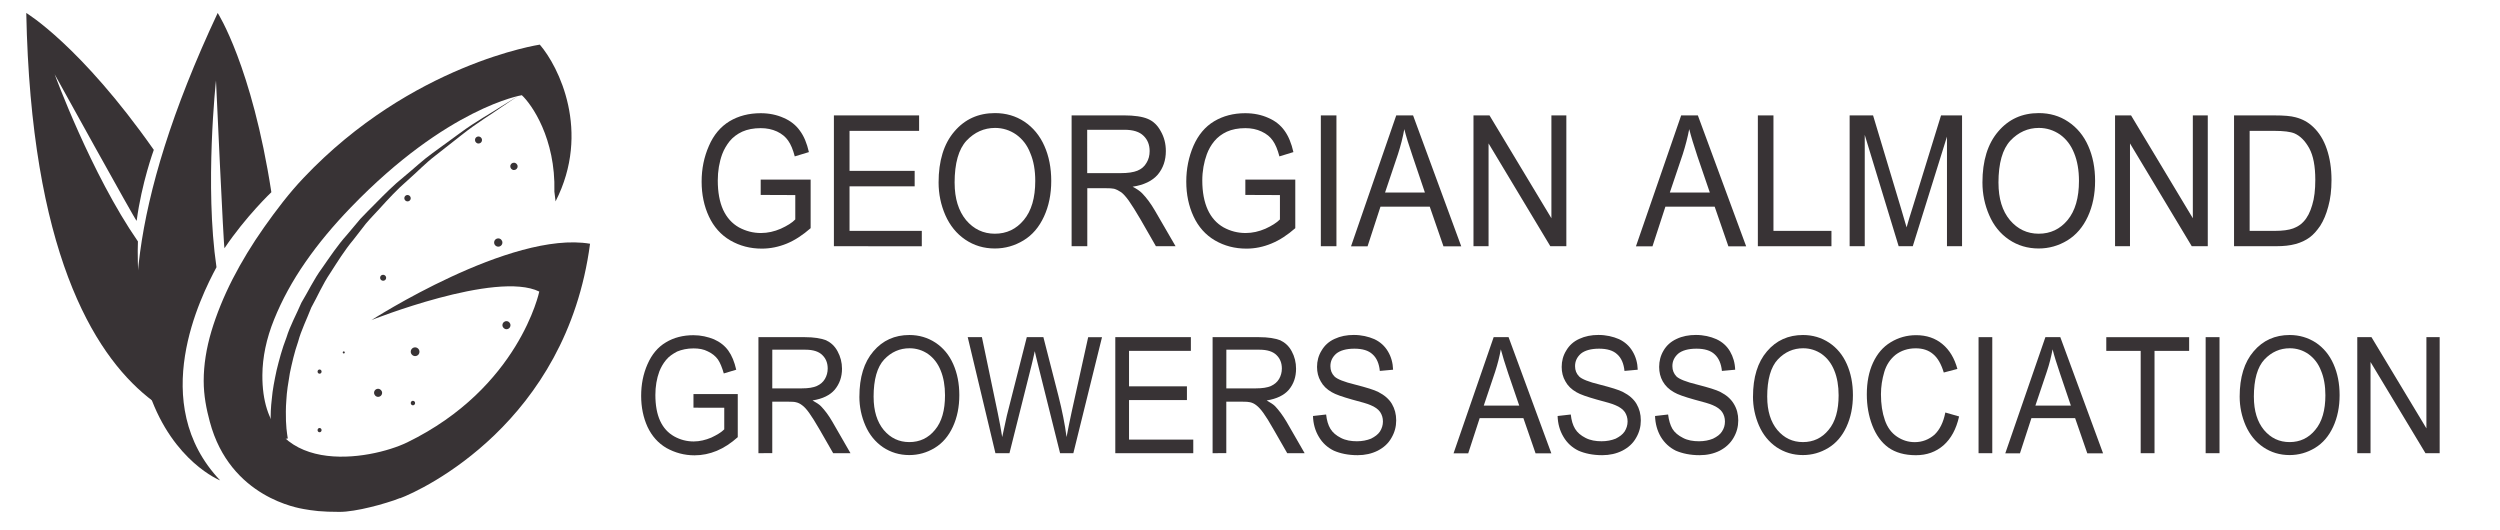
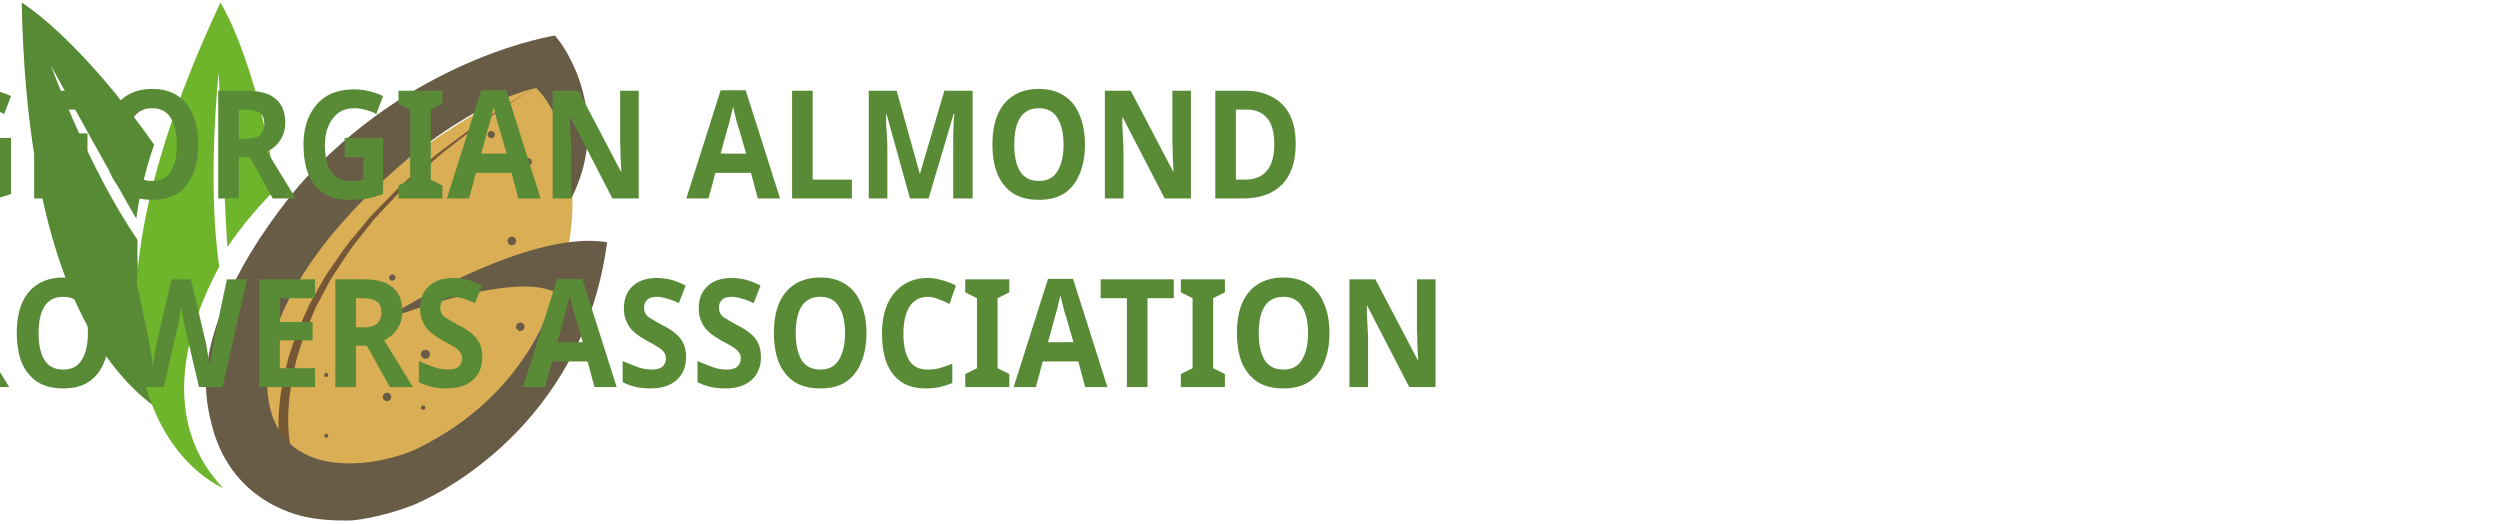
- <svg xmlns="http://www.w3.org/2000/svg" width="90.7" height="19.2" viewBox="0 0 90.7 19.2" id="svg3956" version="1.1">
-   <defs id="defs3958">
-     <clipPath clipPathUnits="userSpaceOnUse" id="clipPath16">
-       <path d="m 0,294.799 294.799,0 L 294.799,0 0,0 0,294.799 Z" id="path18" />
-     </clipPath>
-   </defs>
+ <svg xmlns="http://www.w3.org/2000/svg" width="91.7" height="19.2" viewBox="0 0 91.7 19.2" id="svg2" version="1.1">
+   <defs id="defs4" />
  <g id="layer1" transform="translate(0,-1033.162)">
-     <flowRoot xml:space="preserve" id="flowRoot6588" style="fill:black;stroke:none;stroke-opacity:1;stroke-width:1px;stroke-linejoin:miter;stroke-linecap:butt;fill-opacity:1;font-family:sans-serif;font-style:normal;font-weight:normal;font-size:40px;line-height:125%;letter-spacing:0px;word-spacing:0px">
-       <flowRegion id="flowRegion6590">
-         <rect id="rect6592" width="137" height="48" x="-6.75" y="-4.8" />
-       </flowRegion>
-       <flowPara id="flowPara6594" />
-     </flowRoot>
-     <path style="fill:#383335;fill-opacity:1;fill-rule:nonzero;stroke:none" d="m 6.216,1048.152 c -0.272,-0.155 -0.558,-0.345 -0.849,-0.579 -2.005,-1.617 -4.243,-5.348 -4.414,-13.94 0,0 1.966,1.174 4.627,4.966 0,0 -0.442,1.203 -0.622,2.576 -0.009,0.055 -2.975,-5.318 -2.975,-5.318 0,0 1.32,3.606 3.021,6.064 -0.023,0.751 -0.041,2.73 0.828,4.433 0.522,1.023 0.384,1.798 0.384,1.798" id="path6151" />
-     <path style="fill:#383335;fill-opacity:1;fill-rule:nonzero;stroke:none" d="m 7.987,1050.591 c 0,0 -6.794,-2.682 -0.089,-16.959 0,0 1.24,1.922 1.947,6.503 0,0 -0.929,0.883 -1.7,2.032 -0.03,0.046 -0.309,-6.085 -0.309,-6.085 0,0 -0.416,3.82 0.018,6.774 -0.565,1.058 -2.526,4.931 0.133,7.735" id="path6153" />
-     <path style="fill:#383335;fill-opacity:1;fill-rule:nonzero;stroke:none" d="m 9.868,1049.175 c 0,0 -0.009,-0.07 -0.025,-0.19 -0.016,-0.135 -0.023,-0.309 -0.027,-0.54 0.002,-0.229 0.007,-0.503 0.046,-0.817 0.025,-0.313 0.094,-0.661 0.174,-1.036 0.092,-0.373 0.197,-0.776 0.357,-1.186 0.128,-0.421 0.355,-0.826 0.542,-1.263 0.247,-0.407 0.455,-0.856 0.751,-1.256 0.286,-0.41 0.565,-0.831 0.902,-1.206 l 0.485,-0.577 c 0.169,-0.185 0.352,-0.357 0.524,-0.535 0.346,-0.352 0.689,-0.698 1.057,-0.993 0.364,-0.298 0.691,-0.613 1.043,-0.863 0.346,-0.254 0.675,-0.492 0.979,-0.714 0.602,-0.446 1.158,-0.741 1.519,-0.981 0.371,-0.232 0.584,-0.364 0.584,-0.364 0,0 -0.206,0.139 -0.57,0.384 -0.355,0.254 -0.895,0.57 -1.481,1.037 -0.293,0.231 -0.611,0.481 -0.947,0.744 -0.341,0.261 -0.654,0.588 -1.005,0.897 -0.352,0.302 -0.68,0.657 -1.007,1.018 -0.165,0.181 -0.339,0.357 -0.497,0.545 l -0.455,0.586 c -0.318,0.38 -0.577,0.801 -0.84,1.21 -0.272,0.401 -0.46,0.845 -0.684,1.245 -0.165,0.428 -0.368,0.827 -0.476,1.234 -0.14,0.398 -0.224,0.783 -0.3,1.14 -0.062,0.359 -0.114,0.689 -0.128,0.982 -0.025,0.295 -0.018,0.549 -0.014,0.757 0.011,0.205 0.023,0.375 0.041,0.471 0.011,0.097 0.027,0.165 0.027,0.165 z m 0,0" id="path6155" />
-     <path style="fill:#383335;fill-opacity:1;fill-rule:nonzero;stroke:none" d="m 13.467,1044.781 c 0,0 5.064,-3.265 7.94,-2.776 -0.858,6.495 -6.08,8.934 -6.904,9.238 l 0.011,-0.012 c -0.13,0.055 -0.293,0.11 -0.483,0.167 -0.19,0.062 -0.387,0.112 -0.593,0.163 -0.206,0.053 -0.407,0.091 -0.606,0.124 -0.197,0.033 -0.371,0.048 -0.517,0.048 -0.302,0 -0.558,-0.01 -0.769,-0.029 -0.208,-0.022 -0.387,-0.046 -0.529,-0.074 -0.144,-0.029 -2.668,-0.4 -3.405,-3.167 -0.124,-0.46 -0.222,-0.948 -0.222,-1.483 0,-0.574 0.094,-1.174 0.279,-1.798 0.188,-0.625 0.444,-1.254 0.769,-1.893 0.327,-0.636 0.707,-1.263 1.146,-1.885 0.439,-0.62 0.899,-1.229 1.426,-1.785 3.924,-4.144 8.574,-4.838 8.574,-4.838 0.686,0.794 1.865,3.154 0.572,5.687 l -0.043,-0.353 c 0.05,-1.931 -0.828,-3.174 -1.181,-3.499 0,0 -2.7,0.435 -6.211,4.078 -0.618,0.641 -1.167,1.295 -1.641,1.979 -0.474,0.682 -0.851,1.375 -1.135,2.078 -0.284,0.703 -0.421,1.375 -0.426,2.019 -0.023,3.837 3.954,3.073 5.254,2.442 4.066,-1.98 4.792,-5.472 4.792,-5.472 -1.563,-0.769 -6.101,1.039 -6.101,1.039" id="path6157" />
-     <path style="fill:#383335;fill-opacity:1;fill-rule:nonzero;stroke:none" d="m 14.902,1040.353 c 0,0.067 -0.053,0.116 -0.117,0.116 -0.064,0 -0.117,-0.055 -0.117,-0.116 0,-0.067 0.053,-0.117 0.117,-0.117 0.064,0 0.117,0.055 0.117,0.117" id="path6159" />
-     <path style="fill:#383335;fill-opacity:1;fill-rule:nonzero;stroke:none" d="m 18.227,1041.962 c 0,0.082 -0.066,0.149 -0.149,0.149 -0.085,0 -0.151,-0.07 -0.151,-0.149 0,-0.085 0.066,-0.151 0.151,-0.151 0.082,0 0.149,0.07 0.149,0.151" id="path6161" />
-     <path style="fill:#383335;fill-opacity:1;fill-rule:nonzero;stroke:none" d="m 12.509,1045.948 c 0,0.022 -0.016,0.038 -0.037,0.038 -0.021,0 -0.037,-0.017 -0.037,-0.038 0,-0.022 0.016,-0.038 0.037,-0.038 0.021,0 0.037,0.017 0.037,0.038" id="path6163" />
-     <path style="fill:#383335;fill-opacity:1;fill-rule:nonzero;stroke:none" d="m 14.01,1043.241 c 0,0.062 -0.05,0.107 -0.11,0.107 -0.062,0 -0.11,-0.051 -0.11,-0.107 0,-0.065 0.048,-0.11 0.11,-0.11 0.059,0 0.11,0.05 0.11,0.11" id="path6165" />
-     <path style="fill:#383335;fill-opacity:1;fill-rule:nonzero;stroke:none" d="m 18.779,1039.198 c 0,0.076 -0.059,0.133 -0.133,0.133 -0.073,0 -0.133,-0.062 -0.133,-0.133 0,-0.077 0.059,-0.133 0.133,-0.133 0.073,0 0.133,0.062 0.133,0.133" id="path6167" />
-     <path style="fill:#383335;fill-opacity:1;fill-rule:nonzero;stroke:none" d="m 15.218,1045.923 c 0,0.091 -0.071,0.158 -0.158,0.158 -0.087,0 -0.158,-0.075 -0.158,-0.158 0,-0.09 0.071,-0.159 0.158,-0.159 0.087,0 0.158,0.074 0.158,0.159" id="path6169" />
-     <path style="fill:#383335;fill-opacity:1;fill-rule:nonzero;stroke:none" d="m 13.863,1047.413 c 0,0.084 -0.066,0.147 -0.146,0.147 -0.08,0 -0.146,-0.07 -0.146,-0.147 0,-0.082 0.066,-0.146 0.146,-0.146 0.08,0 0.146,0.07 0.146,0.146" id="path6171" />
-     <path style="fill:#383335;fill-opacity:1;fill-rule:nonzero;stroke:none" d="m 11.667,1046.644 c 0,0.043 -0.032,0.076 -0.073,0.076 -0.041,0 -0.073,-0.033 -0.073,-0.076 0,-0.043 0.032,-0.077 0.073,-0.077 0.041,0 0.073,0.033 0.073,0.077" id="path6173" />
-     <path style="fill:#383335;fill-opacity:1;fill-rule:nonzero;stroke:none" d="m 18.52,1044.96 c 0,0.081 -0.064,0.146 -0.146,0.146 -0.08,0 -0.146,-0.07 -0.146,-0.146 0,-0.083 0.066,-0.147 0.146,-0.147 0.082,0 0.146,0.07 0.146,0.147" id="path6175" />
-     <path style="fill:#383335;fill-opacity:1;fill-rule:nonzero;stroke:none" d="m 15.06,1047.785 c 0,0.043 -0.034,0.082 -0.08,0.082 -0.043,0 -0.078,-0.038 -0.078,-0.082 0,-0.046 0.034,-0.082 0.078,-0.082 0.046,0 0.08,0.038 0.08,0.082" id="path6177" />
-     <path style="fill:#383335;fill-opacity:1;fill-rule:nonzero;stroke:none" d="m 11.667,1048.767 c 0,0.043 -0.032,0.077 -0.073,0.077 -0.041,0 -0.073,-0.034 -0.073,-0.077 0,-0.043 0.032,-0.077 0.073,-0.077 0.041,0 0.073,0.034 0.073,0.077" id="path6179" />
-     <path style="fill:#383335;fill-opacity:1;fill-rule:nonzero;stroke:none" d="m 17.488,1038.241 c 0,0.074 -0.057,0.128 -0.128,0.128 -0.071,0 -0.128,-0.06 -0.128,-0.128 0,-0.075 0.057,-0.128 0.128,-0.128 0.071,0 0.128,0.06 0.128,0.128" id="path6181" />
-     <path style="fill:#383335;fill-opacity:1;fill-rule:nonzero;stroke:none" d="m 27.598,1040.234 0,-0.557 1.812,0 0,1.763 c -0.278,0.244 -0.566,0.435 -0.859,0.557 -0.298,0.122 -0.601,0.185 -0.913,0.185 -0.42,0 -0.796,-0.098 -1.143,-0.298 -0.342,-0.2 -0.601,-0.493 -0.776,-0.869 -0.176,-0.376 -0.264,-0.801 -0.264,-1.265 0,-0.464 0.088,-0.894 0.264,-1.294 0.171,-0.4 0.425,-0.698 0.747,-0.894 0.327,-0.195 0.703,-0.293 1.133,-0.293 0.308,0 0.586,0.059 0.835,0.171 0.249,0.107 0.444,0.264 0.586,0.464 0.146,0.195 0.254,0.454 0.327,0.776 l -0.513,0.156 c -0.064,-0.244 -0.142,-0.435 -0.239,-0.571 -0.093,-0.137 -0.23,-0.249 -0.405,-0.332 -0.181,-0.083 -0.376,-0.122 -0.591,-0.122 -0.259,0 -0.483,0.044 -0.669,0.127 -0.19,0.088 -0.342,0.205 -0.459,0.347 -0.112,0.142 -0.205,0.298 -0.269,0.469 -0.107,0.293 -0.161,0.615 -0.161,0.957 0,0.42 0.064,0.776 0.195,1.065 0.132,0.283 0.322,0.493 0.571,0.635 0.254,0.137 0.518,0.205 0.801,0.205 0.244,0 0.483,-0.054 0.718,-0.156 0.234,-0.107 0.41,-0.215 0.527,-0.337 l 0,-0.884 z m 0,0" id="path6257" />
-     <path style="fill:#383335;fill-opacity:1;fill-rule:nonzero;stroke:none" d="m 30.254,1042.095 0,-4.746 3.091,0 0,0.562 -2.524,0 0,1.45 2.363,0 0,0.562 -2.363,0 0,1.616 2.622,0 0,0.557 z m 0,0" id="path6259" />
-     <path style="fill:#383335;fill-opacity:1;fill-rule:nonzero;stroke:none" d="m 34.634,1039.795 c 0,0.571 0.142,1.02 0.415,1.353 0.278,0.327 0.625,0.493 1.045,0.493 0.425,0 0.776,-0.166 1.05,-0.498 0.278,-0.332 0.415,-0.806 0.415,-1.416 0,-0.386 -0.059,-0.728 -0.181,-1.011 -0.112,-0.293 -0.288,-0.513 -0.513,-0.674 -0.225,-0.156 -0.483,-0.239 -0.762,-0.239 -0.4,0 -0.747,0.156 -1.035,0.459 -0.288,0.308 -0.435,0.82 -0.435,1.533 m -0.581,-0.01 c 0,-0.791 0.19,-1.406 0.571,-1.851 0.381,-0.449 0.874,-0.669 1.475,-0.669 0.396,0 0.752,0.102 1.069,0.312 0.312,0.21 0.557,0.503 0.723,0.879 0.166,0.371 0.249,0.796 0.249,1.27 0,0.483 -0.088,0.913 -0.264,1.294 -0.176,0.381 -0.42,0.669 -0.742,0.864 -0.322,0.195 -0.669,0.293 -1.04,0.293 -0.4,0 -0.757,-0.107 -1.074,-0.322 -0.317,-0.215 -0.557,-0.513 -0.723,-0.889 -0.161,-0.371 -0.244,-0.767 -0.244,-1.182" id="path6261" />
-     <path style="fill:#383335;fill-opacity:1;fill-rule:nonzero;stroke:none" d="m 39.444,1039.443 1.216,0 c 0.259,0 0.459,-0.029 0.605,-0.088 0.146,-0.059 0.259,-0.156 0.332,-0.288 0.078,-0.127 0.112,-0.269 0.112,-0.425 0,-0.225 -0.073,-0.41 -0.22,-0.552 -0.146,-0.146 -0.376,-0.22 -0.693,-0.22 l -1.353,0 z m -0.566,2.651 0,-4.746 1.895,0 c 0.381,0 0.674,0.044 0.869,0.127 0.2,0.083 0.356,0.234 0.474,0.454 0.122,0.215 0.181,0.454 0.181,0.713 0,0.337 -0.098,0.62 -0.293,0.855 -0.2,0.23 -0.503,0.376 -0.913,0.439 0.151,0.078 0.264,0.156 0.342,0.234 0.166,0.171 0.322,0.381 0.469,0.635 l 0.747,1.289 -0.713,0 -0.566,-0.986 c -0.166,-0.283 -0.303,-0.503 -0.41,-0.654 -0.107,-0.151 -0.2,-0.254 -0.283,-0.317 -0.088,-0.059 -0.171,-0.102 -0.259,-0.127 -0.064,-0.015 -0.171,-0.02 -0.317,-0.02 l -0.654,0 0,2.104 z m 0,0" id="path6263" />
-     <path style="fill:#383335;fill-opacity:1;fill-rule:nonzero;stroke:none" d="m 45.181,1040.234 0,-0.557 1.812,0 0,1.763 c -0.278,0.244 -0.566,0.435 -0.864,0.557 -0.293,0.122 -0.596,0.185 -0.908,0.185 -0.42,0 -0.801,-0.098 -1.143,-0.298 -0.342,-0.2 -0.601,-0.493 -0.776,-0.869 -0.176,-0.376 -0.264,-0.801 -0.264,-1.265 0,-0.464 0.088,-0.894 0.259,-1.294 0.176,-0.4 0.425,-0.698 0.752,-0.894 0.327,-0.195 0.703,-0.293 1.128,-0.293 0.312,0 0.591,0.059 0.84,0.171 0.249,0.107 0.444,0.264 0.586,0.464 0.142,0.195 0.249,0.454 0.322,0.776 l -0.508,0.156 c -0.064,-0.244 -0.142,-0.435 -0.239,-0.571 -0.093,-0.137 -0.229,-0.249 -0.41,-0.332 -0.176,-0.083 -0.371,-0.122 -0.586,-0.122 -0.259,0 -0.483,0.044 -0.669,0.127 -0.19,0.088 -0.342,0.205 -0.459,0.347 -0.117,0.142 -0.205,0.298 -0.269,0.469 -0.107,0.293 -0.166,0.615 -0.166,0.957 0,0.42 0.068,0.776 0.2,1.065 0.132,0.283 0.322,0.493 0.571,0.635 0.249,0.137 0.518,0.205 0.801,0.205 0.244,0 0.483,-0.054 0.718,-0.156 0.234,-0.107 0.405,-0.215 0.527,-0.337 l 0,-0.884 z m 0,0" id="path6265" />
-     <path style="fill:#383335;fill-opacity:1;fill-rule:nonzero;stroke:none" d="m 47.92,1037.349 0.566,0 0,4.746 -0.566,0 z m 0,0" id="path6267" />
-     <path style="fill:#383335;fill-opacity:1;fill-rule:nonzero;stroke:none" d="m 50.25,1040.146 1.445,0 -0.444,-1.313 c -0.137,-0.4 -0.239,-0.728 -0.303,-0.986 -0.054,0.303 -0.132,0.605 -0.23,0.908 z m -1.235,1.953 1.641,-4.751 0.61,0 1.748,4.751 -0.645,0 -0.498,-1.44 -1.787,0 -0.469,1.44 z m 0,0" id="path6269" />
-     <path style="fill:#383335;fill-opacity:1;fill-rule:nonzero;stroke:none" d="m 53.458,1042.095 0,-4.746 0.581,0 2.246,3.731 0,-3.731 0.542,0 0,4.746 -0.581,0 -2.241,-3.73 0,3.73 z m 0,0" id="path6271" />
-     <path style="fill:#383335;fill-opacity:1;fill-rule:nonzero;stroke:none" d="m 60.582,1040.146 1.45,0 -0.449,-1.313 c -0.132,-0.4 -0.234,-0.728 -0.298,-0.986 -0.059,0.303 -0.137,0.605 -0.234,0.908 z m -1.23,1.953 1.641,-4.751 0.605,0 1.753,4.751 -0.645,0 -0.498,-1.44 -1.787,0 -0.469,1.44 z m 0,0" id="path6273" />
-     <path style="fill:#383335;fill-opacity:1;fill-rule:nonzero;stroke:none" d="m 63.775,1042.095 0,-4.746 0.566,0 0,4.189 2.104,0 0,0.557 z m 0,0" id="path6275" />
-     <path style="fill:#383335;fill-opacity:1;fill-rule:nonzero;stroke:none" d="m 67.105,1042.095 0,-4.746 0.85,0 1.011,3.364 c 0.093,0.312 0.161,0.542 0.205,0.698 0.049,-0.171 0.122,-0.425 0.23,-0.757 l 1.02,-3.306 0.762,0 0,4.746 -0.547,0 0,-3.975 -1.24,3.975 -0.513,0 -1.23,-4.038 0,4.038 z m 0,0" id="path6277" />
-     <path style="fill:#383335;fill-opacity:1;fill-rule:nonzero;stroke:none" d="m 72.505,1039.795 c 0,0.571 0.137,1.02 0.415,1.353 0.278,0.327 0.625,0.493 1.045,0.493 0.425,0 0.776,-0.166 1.05,-0.498 0.273,-0.332 0.41,-0.806 0.41,-1.416 0,-0.386 -0.059,-0.728 -0.176,-1.011 -0.117,-0.293 -0.288,-0.513 -0.513,-0.674 -0.23,-0.156 -0.483,-0.239 -0.767,-0.239 -0.396,0 -0.742,0.156 -1.03,0.459 -0.288,0.308 -0.435,0.82 -0.435,1.533 m -0.581,-0.01 c 0,-0.791 0.19,-1.406 0.571,-1.851 0.381,-0.449 0.869,-0.669 1.475,-0.669 0.396,0 0.752,0.102 1.064,0.312 0.317,0.21 0.562,0.503 0.728,0.879 0.166,0.371 0.249,0.796 0.249,1.27 0,0.483 -0.088,0.913 -0.264,1.294 -0.176,0.381 -0.425,0.669 -0.742,0.864 -0.322,0.195 -0.669,0.293 -1.04,0.293 -0.4,0 -0.762,-0.107 -1.079,-0.322 -0.317,-0.215 -0.557,-0.513 -0.718,-0.889 -0.161,-0.371 -0.244,-0.767 -0.244,-1.182" id="path6279" />
-     <path style="fill:#383335;fill-opacity:1;fill-rule:nonzero;stroke:none" d="m 76.734,1042.095 0,-4.746 0.581,0 2.241,3.731 0,-3.731 0.542,0 0,4.746 -0.581,0 -2.241,-3.73 0,3.73 z m 0,0" id="path6281" />
-     <path style="fill:#383335;fill-opacity:1;fill-rule:nonzero;stroke:none" d="m 81.617,1041.538 0.913,0 c 0.278,0 0.503,-0.029 0.664,-0.088 0.156,-0.059 0.288,-0.142 0.381,-0.249 0.137,-0.146 0.239,-0.347 0.312,-0.601 0.078,-0.249 0.112,-0.557 0.112,-0.913 0,-0.498 -0.073,-0.879 -0.22,-1.147 -0.146,-0.264 -0.322,-0.444 -0.532,-0.537 -0.151,-0.063 -0.396,-0.093 -0.732,-0.093 l -0.898,0 z m -0.566,0.557 0,-4.746 1.475,0 c 0.332,0 0.586,0.02 0.757,0.068 0.249,0.064 0.454,0.176 0.63,0.342 0.225,0.21 0.391,0.478 0.503,0.81 0.112,0.327 0.171,0.703 0.171,1.128 0,0.361 -0.039,0.679 -0.117,0.957 -0.073,0.278 -0.171,0.508 -0.288,0.693 -0.122,0.181 -0.249,0.327 -0.391,0.43 -0.142,0.103 -0.312,0.186 -0.513,0.239 -0.195,0.054 -0.425,0.078 -0.684,0.078 z m 0,0" id="path6283" />
-     <path style="fill:#383335;fill-opacity:1;fill-rule:nonzero;stroke:none" d="m 25.159,1047.953 0,-0.494 1.607,0 0,1.563 c -0.243,0.218 -0.498,0.386 -0.762,0.496 -0.26,0.107 -0.528,0.163 -0.806,0.163 -0.373,0 -0.71,-0.094 -1.018,-0.265 -0.303,-0.176 -0.533,-0.437 -0.689,-0.77 -0.152,-0.334 -0.23,-0.711 -0.23,-1.123 0,-0.412 0.074,-0.793 0.23,-1.147 0.156,-0.357 0.377,-0.621 0.667,-0.793 0.29,-0.175 0.624,-0.26 1.001,-0.26 0.273,0 0.52,0.059 0.745,0.149 0.221,0.099 0.394,0.236 0.52,0.412 0.126,0.174 0.221,0.404 0.286,0.691 l -0.451,0.136 c -0.061,-0.214 -0.13,-0.385 -0.212,-0.506 -0.087,-0.121 -0.208,-0.22 -0.364,-0.293 -0.156,-0.082 -0.329,-0.11 -0.524,-0.11 -0.225,0 -0.425,0.044 -0.593,0.114 -0.165,0.088 -0.303,0.182 -0.403,0.307 -0.104,0.125 -0.182,0.265 -0.243,0.417 -0.095,0.26 -0.143,0.544 -0.143,0.849 0,0.372 0.056,0.688 0.173,0.943 0.117,0.252 0.286,0.437 0.511,0.563 0.221,0.123 0.459,0.183 0.706,0.183 0.217,0 0.433,-0.054 0.637,-0.139 0.208,-0.099 0.364,-0.191 0.472,-0.3 l 0,-0.784 z m 0,0" id="path6285" />
-     <path style="fill:#383335;fill-opacity:1;fill-rule:nonzero;stroke:none" d="m 28.018,1047.252 1.079,0 c 0.23,0 0.407,-0.029 0.537,-0.086 0.13,-0.059 0.225,-0.138 0.295,-0.257 0.065,-0.113 0.1,-0.238 0.1,-0.377 0,-0.199 -0.065,-0.363 -0.195,-0.488 -0.13,-0.13 -0.334,-0.195 -0.615,-0.195 l -1.2,0 z m -0.502,2.352 0,-4.21 1.681,0 c 0.338,0 0.593,0.044 0.771,0.112 0.173,0.082 0.316,0.208 0.42,0.403 0.104,0.191 0.16,0.403 0.16,0.631 0,0.301 -0.091,0.551 -0.264,0.76 -0.173,0.202 -0.442,0.332 -0.806,0.39 0.134,0.078 0.234,0.136 0.303,0.206 0.147,0.152 0.286,0.338 0.416,0.564 l 0.658,1.143 -0.628,0 -0.502,-0.874 c -0.147,-0.254 -0.269,-0.448 -0.364,-0.581 -0.095,-0.133 -0.178,-0.225 -0.256,-0.281 -0.074,-0.059 -0.152,-0.096 -0.23,-0.112 -0.052,-0.015 -0.147,-0.02 -0.277,-0.02 l -0.58,0 0,1.866 z m 0,0" id="path6287" />
-     <path style="fill:#383335;fill-opacity:1;fill-rule:nonzero;stroke:none" d="m 31.695,1047.563 c 0,0.509 0.126,0.908 0.368,1.201 0.247,0.291 0.554,0.437 0.927,0.437 0.377,0 0.689,-0.146 0.931,-0.442 0.247,-0.293 0.364,-0.715 0.364,-1.256 0,-0.34 -0.052,-0.645 -0.156,-0.897 -0.104,-0.26 -0.256,-0.455 -0.455,-0.598 -0.199,-0.139 -0.429,-0.211 -0.676,-0.211 -0.355,0 -0.663,0.136 -0.918,0.405 -0.256,0.273 -0.386,0.727 -0.386,1.359 m -0.515,-0.01 c 0,-0.703 0.169,-1.248 0.507,-1.642 0.338,-0.398 0.775,-0.593 1.308,-0.593 0.351,0 0.667,0.096 0.944,0.277 0.282,0.186 0.498,0.446 0.645,0.779 0.147,0.33 0.221,0.706 0.221,1.125 0,0.431 -0.078,0.811 -0.234,1.149 -0.156,0.338 -0.373,0.593 -0.658,0.766 -0.286,0.173 -0.593,0.26 -0.923,0.26 -0.355,0 -0.671,-0.096 -0.957,-0.286 -0.277,-0.191 -0.494,-0.456 -0.637,-0.787 -0.143,-0.33 -0.217,-0.681 -0.217,-1.049" id="path6289" />
-     <path style="fill:#383335;fill-opacity:1;fill-rule:nonzero;stroke:none" d="m 36.114,1049.604 -1.005,-4.21 0.515,0 0.576,2.758 c 0.061,0.291 0.113,0.578 0.16,0.867 0.095,-0.45 0.152,-0.715 0.169,-0.78 l 0.723,-2.845 0.602,0 0.546,2.131 c 0.134,0.529 0.234,1.026 0.295,1.494 0.048,-0.268 0.113,-0.575 0.186,-0.918 l 0.598,-2.706 0.502,0 -1.04,4.21 -0.481,0 -0.801,-3.21 c -0.065,-0.268 -0.108,-0.433 -0.117,-0.493 -0.043,0.195 -0.078,0.358 -0.113,0.493 l -0.806,3.21 z m 0,0" id="path6291" />
-     <path style="fill:#383335;fill-opacity:1;fill-rule:nonzero;stroke:none" d="m 40.463,1049.604 0,-4.21 2.742,0 0,0.497 -2.244,0 0,1.286 2.101,0 0,0.499 -2.101,0 0,1.435 2.331,0 0,0.492 z m 0,0" id="path6293" />
-     <path style="fill:#383335;fill-opacity:1;fill-rule:nonzero;stroke:none" d="m 44.491,1047.252 1.079,0 c 0.23,0 0.412,-0.029 0.541,-0.086 0.126,-0.059 0.225,-0.138 0.295,-0.257 0.065,-0.113 0.1,-0.238 0.1,-0.377 0,-0.199 -0.065,-0.363 -0.195,-0.488 -0.13,-0.13 -0.338,-0.195 -0.619,-0.195 l -1.2,0 z m -0.498,2.352 0,-4.21 1.681,0 c 0.338,0 0.593,0.044 0.771,0.112 0.173,0.082 0.316,0.208 0.42,0.403 0.104,0.191 0.156,0.403 0.156,0.631 0,0.301 -0.087,0.551 -0.26,0.76 -0.173,0.202 -0.442,0.332 -0.806,0.39 0.13,0.078 0.234,0.136 0.303,0.206 0.143,0.152 0.282,0.338 0.416,0.564 l 0.658,1.143 -0.632,0 -0.502,-0.874 c -0.143,-0.254 -0.264,-0.448 -0.36,-0.581 -0.095,-0.133 -0.182,-0.225 -0.256,-0.281 -0.074,-0.059 -0.152,-0.096 -0.23,-0.112 -0.056,-0.015 -0.147,-0.02 -0.277,-0.02 l -0.585,0 0,1.866 z m 0,0" id="path6295" />
-     <path style="fill:#383335;fill-opacity:1;fill-rule:nonzero;stroke:none" d="m 47.636,1048.254 0.476,-0.054 c 0.022,0.21 0.074,0.386 0.156,0.52 0.082,0.135 0.208,0.242 0.381,0.33 0.173,0.089 0.368,0.121 0.58,0.121 0.191,0 0.36,-0.034 0.511,-0.094 0.143,-0.073 0.251,-0.15 0.325,-0.26 0.069,-0.111 0.108,-0.229 0.108,-0.363 0,-0.13 -0.035,-0.246 -0.104,-0.348 -0.069,-0.096 -0.182,-0.18 -0.342,-0.245 -0.104,-0.049 -0.329,-0.112 -0.676,-0.204 -0.347,-0.099 -0.593,-0.182 -0.732,-0.265 -0.182,-0.103 -0.316,-0.233 -0.403,-0.395 -0.091,-0.156 -0.134,-0.329 -0.134,-0.524 0,-0.212 0.052,-0.412 0.165,-0.593 0.108,-0.186 0.264,-0.329 0.472,-0.423 0.212,-0.099 0.442,-0.143 0.697,-0.143 0.282,0 0.528,0.059 0.745,0.152 0.212,0.1 0.377,0.247 0.494,0.446 0.117,0.195 0.178,0.415 0.186,0.663 l -0.481,0.044 c -0.026,-0.265 -0.113,-0.469 -0.264,-0.603 -0.147,-0.139 -0.368,-0.204 -0.658,-0.204 -0.303,0 -0.524,0.068 -0.663,0.183 -0.139,0.126 -0.208,0.272 -0.208,0.451 0,0.15 0.048,0.271 0.147,0.373 0.095,0.096 0.347,0.199 0.754,0.297 0.407,0.105 0.689,0.19 0.84,0.269 0.221,0.113 0.386,0.256 0.49,0.43 0.104,0.178 0.156,0.372 0.156,0.6 0,0.227 -0.056,0.435 -0.173,0.634 -0.113,0.2 -0.277,0.35 -0.498,0.464 -0.217,0.108 -0.459,0.163 -0.728,0.163 -0.347,0 -0.632,-0.063 -0.862,-0.163 -0.234,-0.114 -0.416,-0.282 -0.546,-0.504 -0.134,-0.224 -0.204,-0.475 -0.212,-0.757" id="path6297" />
-     <path style="fill:#383335;fill-opacity:1;fill-rule:nonzero;stroke:none" d="m 53.831,1047.877 1.287,0 -0.399,-1.165 c -0.121,-0.356 -0.208,-0.648 -0.269,-0.876 -0.048,0.269 -0.117,0.537 -0.204,0.806 z m -1.096,1.731 1.455,-4.214 0.541,0 1.551,4.214 -0.572,0 -0.442,-1.277 -1.585,0 -0.416,1.277 z m 0,0" id="path6299" />
-     <path style="fill:#383335;fill-opacity:1;fill-rule:nonzero;stroke:none" d="m 56.512,1048.254 0.476,-0.054 c 0.022,0.21 0.074,0.386 0.156,0.52 0.082,0.135 0.208,0.242 0.381,0.33 0.173,0.089 0.368,0.121 0.58,0.121 0.191,0 0.36,-0.034 0.511,-0.094 0.143,-0.073 0.251,-0.15 0.325,-0.26 0.069,-0.111 0.108,-0.229 0.108,-0.363 0,-0.13 -0.035,-0.246 -0.104,-0.348 -0.069,-0.096 -0.182,-0.18 -0.342,-0.245 -0.104,-0.049 -0.329,-0.112 -0.676,-0.204 -0.347,-0.099 -0.593,-0.182 -0.732,-0.265 -0.182,-0.103 -0.316,-0.233 -0.403,-0.395 -0.091,-0.156 -0.134,-0.329 -0.134,-0.524 0,-0.212 0.052,-0.412 0.165,-0.593 0.108,-0.186 0.264,-0.329 0.472,-0.423 0.212,-0.099 0.442,-0.143 0.697,-0.143 0.282,0 0.528,0.059 0.745,0.152 0.212,0.1 0.377,0.247 0.494,0.446 0.117,0.195 0.178,0.415 0.186,0.663 l -0.481,0.044 c -0.026,-0.265 -0.113,-0.469 -0.264,-0.603 -0.147,-0.139 -0.368,-0.204 -0.658,-0.204 -0.303,0 -0.524,0.068 -0.663,0.183 -0.139,0.126 -0.208,0.272 -0.208,0.451 0,0.15 0.048,0.271 0.147,0.373 0.095,0.096 0.347,0.199 0.754,0.297 0.407,0.105 0.689,0.19 0.84,0.269 0.221,0.113 0.386,0.256 0.489,0.43 0.104,0.178 0.156,0.372 0.156,0.6 0,0.227 -0.056,0.435 -0.173,0.634 -0.113,0.2 -0.277,0.35 -0.498,0.464 -0.217,0.108 -0.459,0.163 -0.728,0.163 -0.347,0 -0.632,-0.063 -0.862,-0.163 -0.234,-0.114 -0.416,-0.282 -0.546,-0.504 -0.134,-0.224 -0.204,-0.475 -0.212,-0.757" id="path6301" />
-     <path style="fill:#383335;fill-opacity:1;fill-rule:nonzero;stroke:none" d="m 60.047,1048.254 0.472,-0.054 c 0.026,0.21 0.078,0.386 0.156,0.52 0.082,0.135 0.212,0.242 0.386,0.33 0.169,0.089 0.364,0.121 0.58,0.121 0.191,0 0.36,-0.034 0.507,-0.094 0.147,-0.073 0.256,-0.15 0.325,-0.26 0.074,-0.111 0.108,-0.229 0.108,-0.363 0,-0.13 -0.035,-0.246 -0.104,-0.348 -0.069,-0.096 -0.182,-0.18 -0.338,-0.245 -0.104,-0.049 -0.329,-0.112 -0.676,-0.204 -0.351,-0.099 -0.593,-0.182 -0.732,-0.265 -0.182,-0.103 -0.316,-0.233 -0.407,-0.395 -0.087,-0.156 -0.13,-0.329 -0.13,-0.524 0,-0.212 0.052,-0.412 0.16,-0.593 0.108,-0.186 0.269,-0.329 0.476,-0.423 0.208,-0.099 0.442,-0.143 0.697,-0.143 0.282,0 0.528,0.059 0.741,0.152 0.217,0.1 0.381,0.247 0.498,0.446 0.113,0.195 0.178,0.415 0.186,0.663 l -0.481,0.044 c -0.026,-0.265 -0.117,-0.469 -0.264,-0.603 -0.147,-0.139 -0.368,-0.204 -0.658,-0.204 -0.308,0 -0.528,0.068 -0.667,0.183 -0.139,0.126 -0.208,0.272 -0.208,0.451 0,0.15 0.052,0.271 0.147,0.373 0.1,0.096 0.351,0.199 0.758,0.297 0.407,0.105 0.689,0.19 0.84,0.269 0.221,0.113 0.381,0.256 0.485,0.43 0.108,0.178 0.16,0.372 0.16,0.6 0,0.227 -0.056,0.435 -0.173,0.634 -0.117,0.2 -0.282,0.35 -0.498,0.464 -0.217,0.108 -0.459,0.163 -0.732,0.163 -0.342,0 -0.628,-0.063 -0.862,-0.163 -0.23,-0.114 -0.412,-0.282 -0.546,-0.504 -0.13,-0.224 -0.199,-0.475 -0.208,-0.757" id="path6303" />
-     <path style="fill:#383335;fill-opacity:1;fill-rule:nonzero;stroke:none" d="m 64.115,1047.563 c 0,0.509 0.126,0.908 0.368,1.201 0.247,0.291 0.554,0.437 0.927,0.437 0.377,0 0.689,-0.146 0.931,-0.442 0.247,-0.293 0.364,-0.715 0.364,-1.256 0,-0.34 -0.052,-0.645 -0.156,-0.897 -0.104,-0.26 -0.256,-0.455 -0.455,-0.598 -0.199,-0.139 -0.429,-0.211 -0.676,-0.211 -0.355,0 -0.663,0.136 -0.918,0.405 -0.256,0.273 -0.386,0.727 -0.386,1.359 m -0.515,-0.01 c 0,-0.703 0.169,-1.248 0.507,-1.642 0.338,-0.398 0.775,-0.593 1.308,-0.593 0.351,0 0.667,0.096 0.944,0.277 0.282,0.186 0.498,0.446 0.645,0.779 0.147,0.33 0.221,0.706 0.221,1.125 0,0.431 -0.078,0.811 -0.234,1.149 -0.156,0.338 -0.373,0.593 -0.658,0.766 -0.286,0.173 -0.593,0.26 -0.923,0.26 -0.355,0 -0.671,-0.096 -0.957,-0.286 -0.277,-0.191 -0.494,-0.456 -0.637,-0.787 -0.143,-0.33 -0.217,-0.681 -0.217,-1.049" id="path6305" />
-     <path style="fill:#383335;fill-opacity:1;fill-rule:nonzero;stroke:none" d="m 70.578,1048.128 0.498,0.143 c -0.104,0.459 -0.29,0.804 -0.567,1.048 -0.273,0.238 -0.606,0.358 -1.001,0.358 -0.407,0 -0.741,-0.096 -0.996,-0.277 -0.256,-0.186 -0.45,-0.455 -0.585,-0.804 -0.134,-0.347 -0.199,-0.724 -0.199,-1.126 0,-0.437 0.074,-0.822 0.225,-1.147 0.152,-0.329 0.364,-0.578 0.645,-0.746 0.277,-0.168 0.585,-0.255 0.918,-0.255 0.377,0 0.697,0.107 0.957,0.325 0.256,0.212 0.437,0.515 0.541,0.9 l -0.494,0.13 c -0.091,-0.302 -0.217,-0.528 -0.386,-0.667 -0.165,-0.143 -0.377,-0.211 -0.632,-0.211 -0.29,0 -0.533,0.086 -0.728,0.233 -0.195,0.157 -0.334,0.363 -0.412,0.623 -0.078,0.264 -0.121,0.533 -0.121,0.811 0,0.358 0.048,0.672 0.143,0.941 0.091,0.265 0.238,0.461 0.438,0.596 0.199,0.134 0.412,0.2 0.645,0.2 0.277,0 0.515,-0.097 0.715,-0.269 0.191,-0.181 0.325,-0.45 0.394,-0.804" id="path6307" />
-     <path style="fill:#383335;fill-opacity:1;fill-rule:nonzero;stroke:none" d="m 71.782,1045.394 0.498,0 0,4.21 -0.498,0 z m 0,0" id="path6309" />
-     <path style="fill:#383335;fill-opacity:1;fill-rule:nonzero;stroke:none" d="m 73.844,1047.877 1.287,0 -0.394,-1.165 c -0.121,-0.356 -0.212,-0.648 -0.269,-0.876 -0.052,0.269 -0.117,0.537 -0.208,0.806 z m -1.092,1.731 1.455,-4.214 0.541,0 1.551,4.214 -0.572,0 -0.442,-1.277 -1.585,0 -0.416,1.277 z m 0,0" id="path6311" />
-     <path style="fill:#383335;fill-opacity:1;fill-rule:nonzero;stroke:none" d="m 77.664,1049.604 0,-3.712 -1.248,0 0,-0.497 3.006,0 0,0.497 -1.256,0 0,3.712 z m 0,0" id="path6313" />
-     <path style="fill:#383335;fill-opacity:1;fill-rule:nonzero;stroke:none" d="m 80.021,1045.394 0.503,0 0,4.21 -0.503,0 z m 0,0" id="path6315" />
-     <path style="fill:#383335;fill-opacity:1;fill-rule:nonzero;stroke:none" d="m 81.771,1047.563 c 0,0.509 0.126,0.908 0.368,1.201 0.247,0.291 0.554,0.437 0.927,0.437 0.377,0 0.689,-0.146 0.931,-0.442 0.247,-0.293 0.368,-0.715 0.368,-1.256 0,-0.34 -0.052,-0.645 -0.16,-0.897 -0.1,-0.26 -0.256,-0.455 -0.455,-0.598 -0.199,-0.139 -0.429,-0.211 -0.676,-0.211 -0.355,0 -0.663,0.136 -0.918,0.405 -0.256,0.273 -0.386,0.727 -0.386,1.359 m -0.515,-0.01 c 0,-0.703 0.169,-1.248 0.507,-1.642 0.338,-0.398 0.775,-0.593 1.308,-0.593 0.351,0 0.667,0.096 0.949,0.277 0.277,0.186 0.494,0.446 0.641,0.779 0.147,0.33 0.221,0.706 0.221,1.125 0,0.431 -0.078,0.811 -0.234,1.149 -0.156,0.338 -0.373,0.593 -0.658,0.766 -0.286,0.173 -0.593,0.26 -0.923,0.26 -0.355,0 -0.671,-0.096 -0.953,-0.286 -0.282,-0.191 -0.494,-0.456 -0.641,-0.787 -0.143,-0.33 -0.217,-0.681 -0.217,-1.049" id="path6317" />
-     <path style="fill:#383335;fill-opacity:1;fill-rule:nonzero;stroke:none" d="m 85.522,1049.604 0,-4.21 0.515,0 1.993,3.309 0,-3.309 0.481,0 0,4.21 -0.515,0 -1.993,-3.308 0,3.308 z m 0,0" id="path6319" />
+     <path style="fill:#d9ae54;fill-opacity:1;fill-rule:nonzero;stroke:none" d="m 19.666,1036.188 c 0,0 -7.055,2.892 -9.865,8.927 -2.312,4.968 2.854,6.137 5.313,5.018 3.414,-1.553 6.274,-6.306 5.842,-10.376 -0.302,-2.844 -1.291,-3.569 -1.291,-3.569" id="path3935" />
+     <path style="fill:#578a35;fill-opacity:1;fill-rule:nonzero;stroke:none" d="m 6.323,1048.498 c -0.288,-0.162 -0.587,-0.361 -0.893,-0.608 -2.102,-1.696 -4.453,-5.613 -4.634,-14.633 0,0 2.063,1.233 4.858,5.215 0,0 -0.464,1.263 -0.655,2.701 -0.007,0.057 -3.121,-5.581 -3.121,-5.581 0,0 1.386,3.787 3.168,6.366 -0.022,0.787 -0.041,2.865 0.871,4.653 0.548,1.073 0.405,1.887 0.405,1.887" id="path3937" />
+     <path style="fill:#6eb52b;fill-opacity:1;fill-rule:nonzero;stroke:none" d="m 8.18,1051.06 c 0,0 -7.131,-2.816 -0.094,-17.803 0,0 1.304,2.02 2.045,6.827 0,0 -0.975,0.928 -1.784,2.133 -0.032,0.047 -0.326,-6.387 -0.326,-6.387 0,0 -0.436,4.008 0.021,7.11 -0.592,1.11 -2.653,5.177 0.138,8.119" id="path3939" />
+     <path style="fill:#755735;fill-opacity:1;fill-rule:nonzero;stroke:none" d="m 10.274,1049.551 c 0,0 -0.013,-0.06 -0.026,-0.194 -0.019,-0.134 -0.026,-0.316 -0.034,-0.553 0.002,-0.235 0.006,-0.521 0.043,-0.844 0.009,-0.163 0.035,-0.335 0.068,-0.514 0.035,-0.179 0.051,-0.371 0.106,-0.564 0.048,-0.194 0.1,-0.395 0.153,-0.605 0.056,-0.207 0.139,-0.414 0.21,-0.63 0.038,-0.109 0.076,-0.217 0.115,-0.327 0.043,-0.109 0.095,-0.216 0.142,-0.326 0.098,-0.217 0.198,-0.441 0.3,-0.667 0.122,-0.216 0.245,-0.436 0.37,-0.659 0.122,-0.225 0.251,-0.448 0.405,-0.658 0.294,-0.429 0.583,-0.871 0.934,-1.266 l 0.502,-0.609 c 0.175,-0.194 0.364,-0.376 0.545,-0.562 0.181,-0.185 0.361,-0.367 0.537,-0.549 0.179,-0.181 0.379,-0.333 0.561,-0.499 0.379,-0.314 0.721,-0.649 1.086,-0.912 0.364,-0.269 0.706,-0.521 1.023,-0.756 0.31,-0.242 0.618,-0.429 0.888,-0.601 0.27,-0.17 0.507,-0.319 0.7,-0.442 0.388,-0.245 0.608,-0.385 0.608,-0.385 0,0 -0.217,0.144 -0.599,0.398 -0.192,0.128 -0.423,0.282 -0.689,0.458 -0.266,0.176 -0.571,0.37 -0.875,0.62 -0.31,0.239 -0.646,0.501 -1.001,0.775 -0.36,0.27 -0.693,0.611 -1.062,0.934 -0.179,0.167 -0.373,0.323 -0.546,0.506 -0.172,0.184 -0.346,0.37 -0.523,0.558 -0.173,0.189 -0.357,0.373 -0.527,0.568 l -0.483,0.614 c -0.338,0.398 -0.614,0.841 -0.893,1.27 -0.148,0.21 -0.269,0.432 -0.383,0.655 -0.117,0.222 -0.233,0.439 -0.348,0.655 -0.095,0.223 -0.188,0.443 -0.279,0.659 -0.044,0.107 -0.092,0.213 -0.132,0.32 -0.035,0.109 -0.07,0.216 -0.104,0.322 -0.065,0.213 -0.141,0.415 -0.191,0.618 -0.047,0.203 -0.091,0.399 -0.135,0.587 -0.048,0.188 -0.059,0.373 -0.09,0.546 -0.026,0.175 -0.048,0.339 -0.054,0.496 -0.028,0.311 -0.026,0.583 -0.022,0.806 0.012,0.222 0.023,0.399 0.041,0.509 0.013,0.112 0.028,0.178 0.028,0.178 z m 0,0" id="path3941" />
+     <path style="fill:#685c47;fill-opacity:1;fill-rule:nonzero;stroke:none" d="m 13.936,1044.961 c 0,0 5.315,-3.428 8.332,-2.913 -0.9,6.815 -6.382,9.377 -7.246,9.694 l 0.013,-0.012 c -0.139,0.057 -0.308,0.116 -0.508,0.178 -0.198,0.06 -0.407,0.117 -0.623,0.17 -0.216,0.053 -0.427,0.095 -0.636,0.128 -0.207,0.034 -0.389,0.05 -0.543,0.05 -0.319,0 -0.587,-0.01 -0.806,-0.031 -0.22,-0.02 -0.405,-0.045 -0.556,-0.073 -0.151,-0.028 -2.8,-0.421 -3.574,-3.324 -0.129,-0.483 -0.232,-0.995 -0.232,-1.558 0,-0.602 0.097,-1.232 0.292,-1.887 0.195,-0.656 0.465,-1.318 0.808,-1.986 0.342,-0.668 0.743,-1.327 1.202,-1.979 0.461,-0.652 0.944,-1.291 1.498,-1.875 4.12,-4.349 9,-5.077 9,-5.077 0.721,0.834 1.957,3.309 0.6,5.97 l -0.046,-0.37 c 0.051,-2.028 -0.871,-3.331 -1.239,-3.673 0,0 -2.834,0.457 -6.52,4.281 -0.647,0.671 -1.226,1.359 -1.722,2.076 -0.498,0.717 -0.894,1.443 -1.192,2.182 -0.297,0.737 -0.442,1.443 -0.445,2.12 -0.025,4.027 4.151,3.226 5.515,2.561 4.268,-2.076 5.03,-5.742 5.03,-5.742 -1.643,-0.806 -6.403,1.091 -6.403,1.091" id="path3943" />
+     <path style="fill:#685c47;fill-opacity:1;fill-rule:nonzero;stroke:none" d="m 15.441,1040.313 c 0,0.068 -0.054,0.123 -0.123,0.123 -0.068,0 -0.122,-0.056 -0.122,-0.123 0,-0.068 0.054,-0.123 0.122,-0.123 0.069,0 0.123,0.056 0.123,0.123" id="path3945" />
+     <path style="fill:#685c47;fill-opacity:1;fill-rule:nonzero;stroke:none" d="m 18.931,1042.001 c 0,0.087 -0.07,0.157 -0.157,0.157 -0.087,0 -0.157,-0.07 -0.157,-0.157 0,-0.088 0.07,-0.159 0.157,-0.159 0.087,0 0.157,0.071 0.157,0.159" id="path3947" />
+     <path style="fill:#685c47;fill-opacity:1;fill-rule:nonzero;stroke:none" d="m 12.927,1046.185 c 0,0.022 -0.016,0.038 -0.038,0.038 -0.021,0 -0.038,-0.016 -0.038,-0.038 0,-0.02 0.018,-0.038 0.038,-0.038 0.022,0 0.038,0.018 0.038,0.038" id="path3949" />
+     <path style="fill:#685c47;fill-opacity:1;fill-rule:nonzero;stroke:none" d="m 14.504,1043.343 c 0,0.063 -0.053,0.116 -0.116,0.116 -0.063,0 -0.116,-0.053 -0.116,-0.116 0,-0.063 0.053,-0.116 0.116,-0.116 0.063,0 0.116,0.053 0.116,0.116" id="path3951" />
+     <path style="fill:#685c47;fill-opacity:1;fill-rule:nonzero;stroke:none" d="m 19.509,1039.1 c 0,0.076 -0.062,0.14 -0.139,0.14 -0.076,0 -0.139,-0.063 -0.139,-0.14 0,-0.076 0.063,-0.14 0.139,-0.14 0.078,0 0.139,0.063 0.139,0.14" id="path3953" />
+     <path style="fill:#685c47;fill-opacity:1;fill-rule:nonzero;stroke:none" d="m 15.771,1046.159 c 0,0.091 -0.073,0.166 -0.164,0.166 -0.092,0 -0.166,-0.075 -0.166,-0.166 0,-0.091 0.073,-0.166 0.166,-0.166 0.091,0 0.164,0.075 0.164,0.166" id="path3955" />
+     <path style="fill:#685c47;fill-opacity:1;fill-rule:nonzero;stroke:none" d="m 14.35,1047.723 c 0,0.085 -0.069,0.154 -0.154,0.154 -0.085,0 -0.154,-0.069 -0.154,-0.154 0,-0.085 0.069,-0.153 0.154,-0.153 0.085,0 0.154,0.068 0.154,0.153" id="path3957" />
+     <path style="fill:#685c47;fill-opacity:1;fill-rule:nonzero;stroke:none" d="m 12.043,1046.917 c 0,0.041 -0.034,0.076 -0.076,0.076 -0.043,0 -0.076,-0.035 -0.076,-0.076 0,-0.043 0.034,-0.078 0.076,-0.078 0.043,0 0.076,0.035 0.076,0.078" id="path3959" />
+     <path style="fill:#685c47;fill-opacity:1;fill-rule:nonzero;stroke:none" d="m 19.239,1045.147 c 0,0.085 -0.069,0.154 -0.154,0.154 -0.085,0 -0.154,-0.069 -0.154,-0.154 0,-0.084 0.069,-0.153 0.154,-0.153 0.085,0 0.154,0.069 0.154,0.153" id="path3961" />
+     <path style="fill:#685c47;fill-opacity:1;fill-rule:nonzero;stroke:none" d="m 15.607,1048.113 c 0,0.045 -0.038,0.082 -0.084,0.082 -0.046,0 -0.082,-0.037 -0.082,-0.082 0,-0.045 0.037,-0.082 0.082,-0.082 0.046,0 0.084,0.037 0.084,0.082" id="path3963" />
+     <path style="fill:#685c47;fill-opacity:1;fill-rule:nonzero;stroke:none" d="m 12.043,1049.145 c 0,0.043 -0.034,0.076 -0.076,0.076 -0.043,0 -0.076,-0.034 -0.076,-0.076 0,-0.043 0.034,-0.076 0.076,-0.076 0.043,0 0.076,0.034 0.076,0.076" id="path3965" />
+     <path style="fill:#685c47;fill-opacity:1;fill-rule:nonzero;stroke:none" d="m 18.154,1038.096 c 0,0.075 -0.06,0.135 -0.134,0.135 -0.075,0 -0.135,-0.06 -0.135,-0.135 0,-0.075 0.06,-0.135 0.135,-0.135 0.073,0 0.134,0.06 0.134,0.135" id="path3967" />
+     <text xml:space="preserve" style="font-style:normal;font-weight:normal;font-size:40px;line-height:125%;font-family:sans-serif;letter-spacing:0px;word-spacing:0px;fill:#000000;fill-opacity:1;stroke:none;stroke-width:1px;stroke-linecap:butt;stroke-linejoin:miter;stroke-opacity:1" x="28.5" y="1044.362" id="text4108">
+       <tspan id="tspan4110" x="28.5" y="1044.362" />
+     </text>
+     <text y="987.054" x="59.93" transform="scale(0.9486876,1.054088)" style="font-variant:normal;font-weight:normal;font-stretch:normal;font-size:6.167px;font-family:'BPG Glaho WEB Caps';-inkscape-font-specification:BPGGlahoWEBCaps;writing-mode:lr-tb;fill:#598b37;fill-opacity:1;fill-rule:nonzero;stroke:none" id="text96">
+       <tspan id="tspan98" x="24.529" y="987.054" style="font-style:normal;font-variant:normal;font-weight:bold;font-stretch:normal;font-size:5.25px;font-family:'BPG Glaho WEB Caps';-inkscape-font-specification:'BPG Glaho WEB Caps Bold';text-anchor:middle;text-align:center">GEORGIAN ALMOND</tspan>
+       <tspan x="24.529" y="993.616" id="tspan3884" style="font-style:normal;font-variant:normal;font-weight:bold;font-stretch:normal;font-size:5.25px;font-family:'BPG Glaho WEB Caps';-inkscape-font-specification:'BPG Glaho WEB Caps Bold';text-anchor:middle;text-align:center">GROWERS ASSOCIATION</tspan>
+     </text>
  </g>
</svg>
